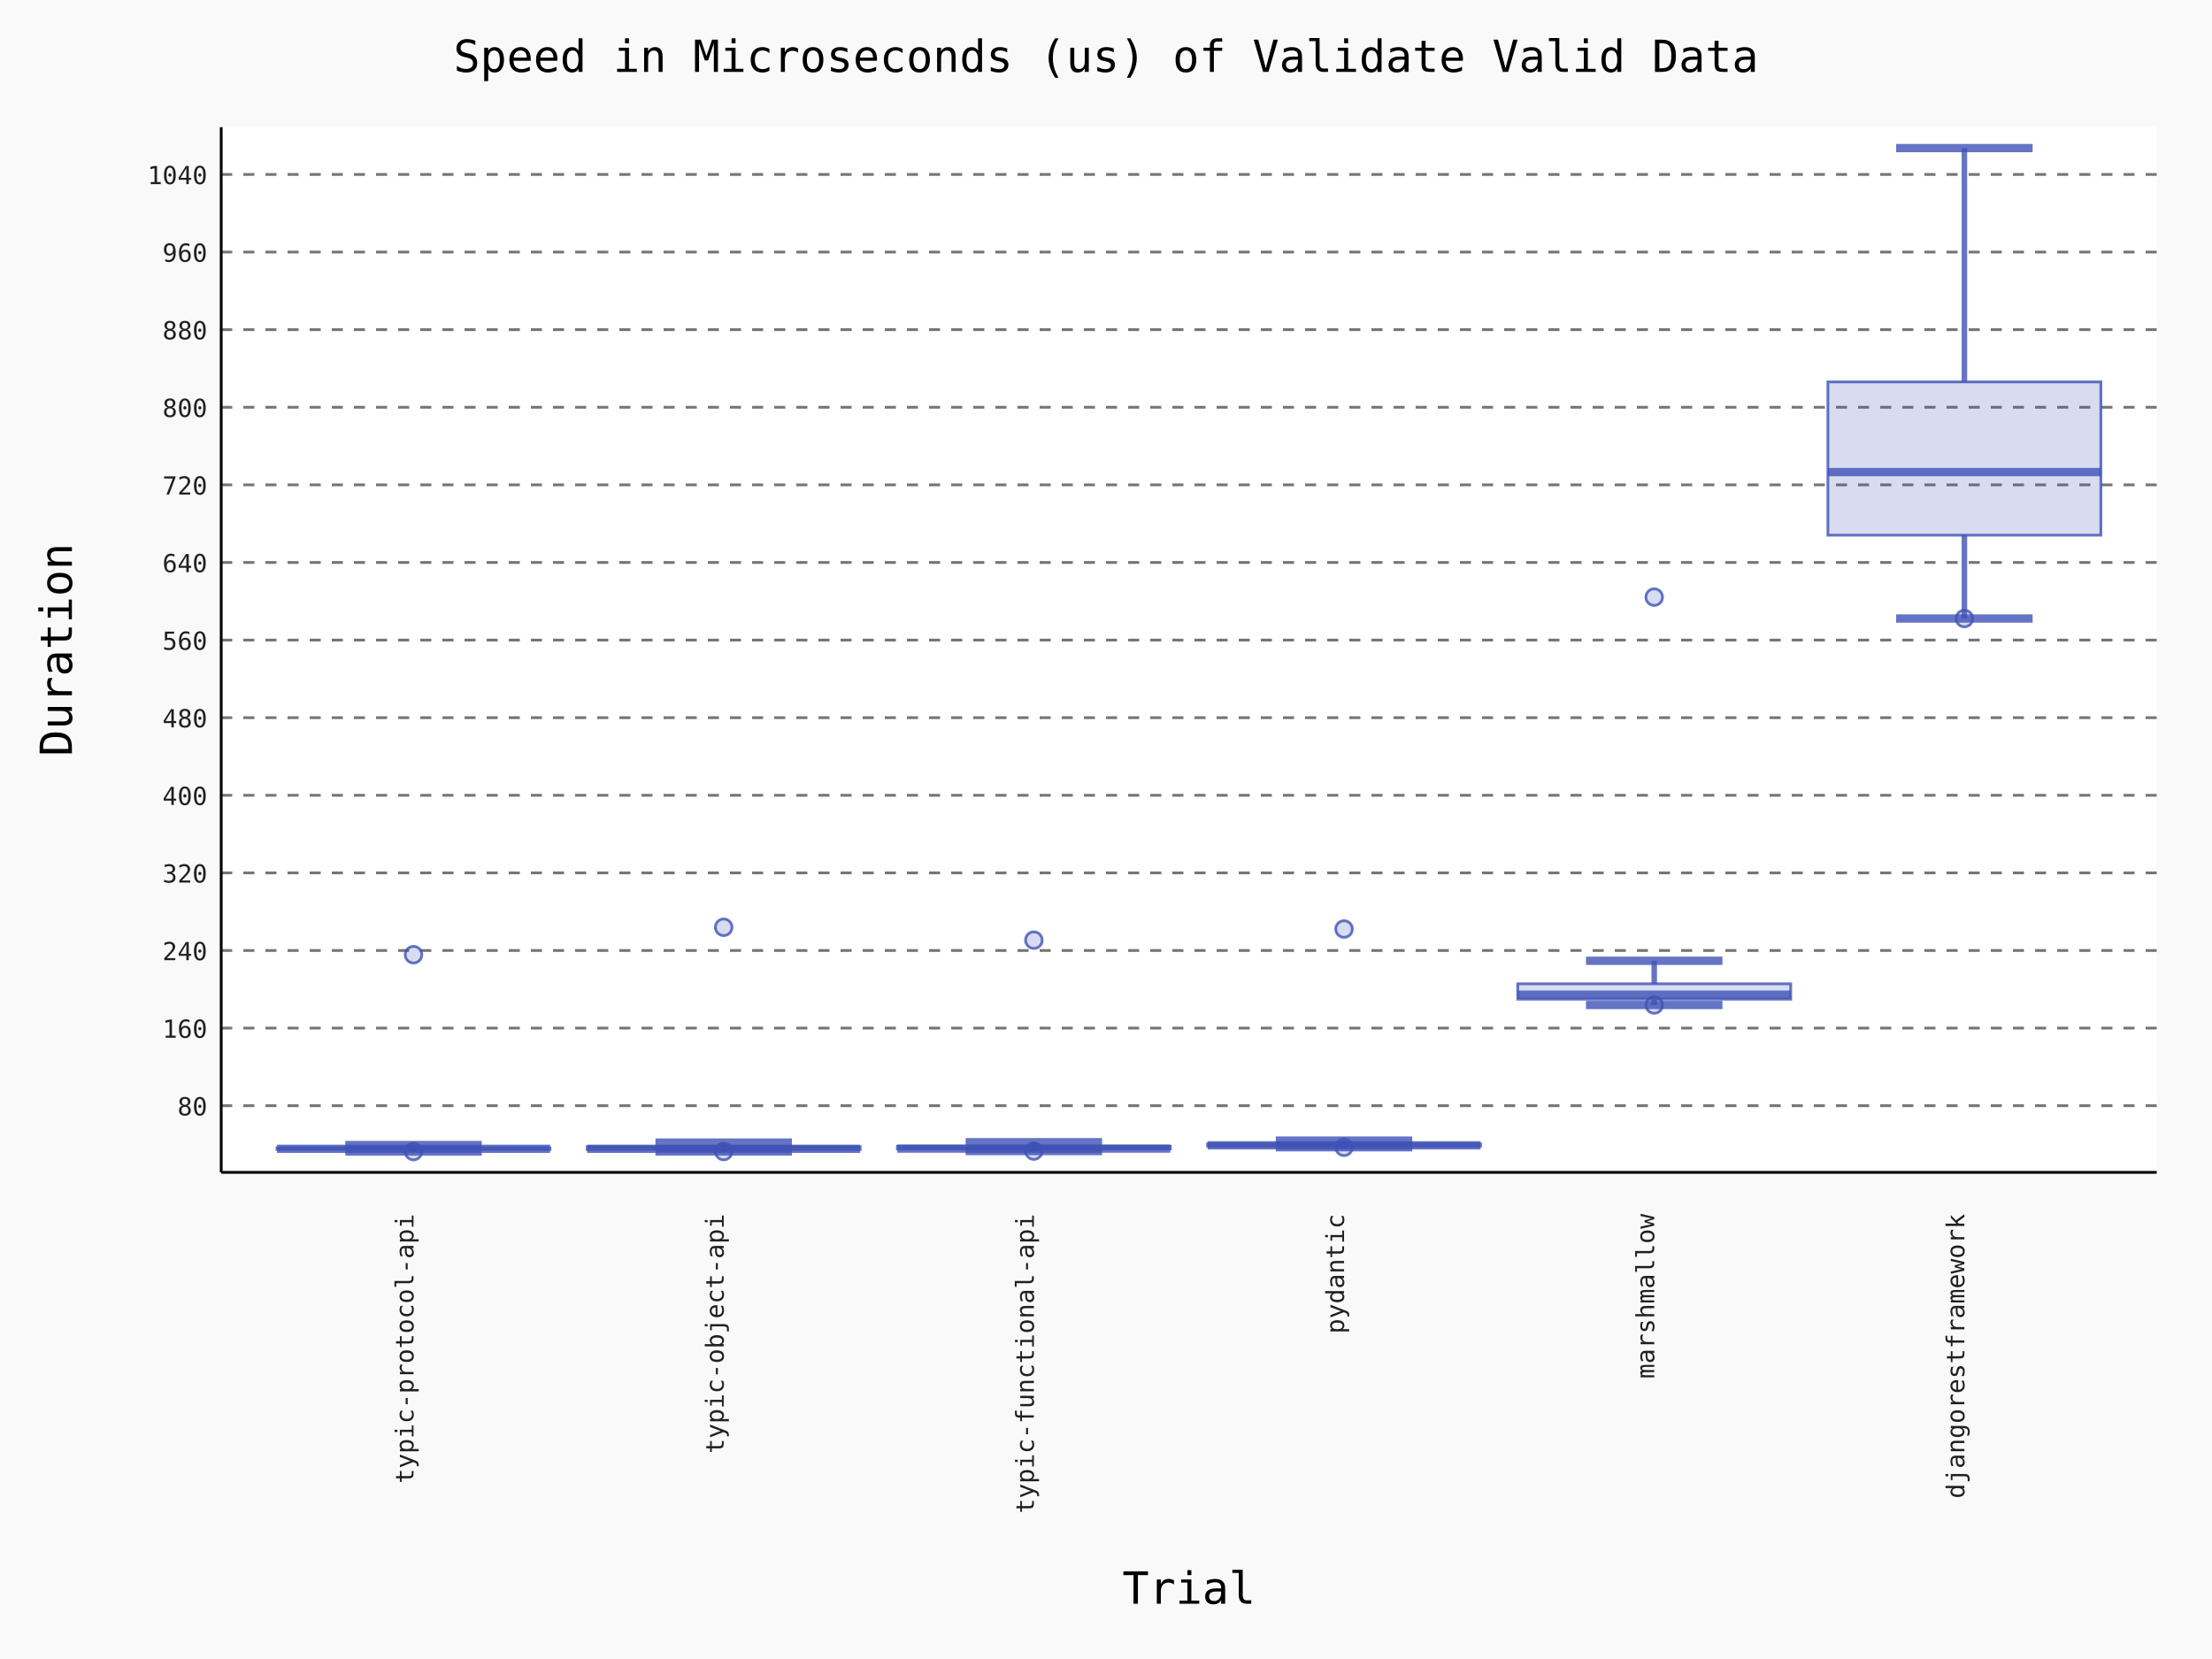
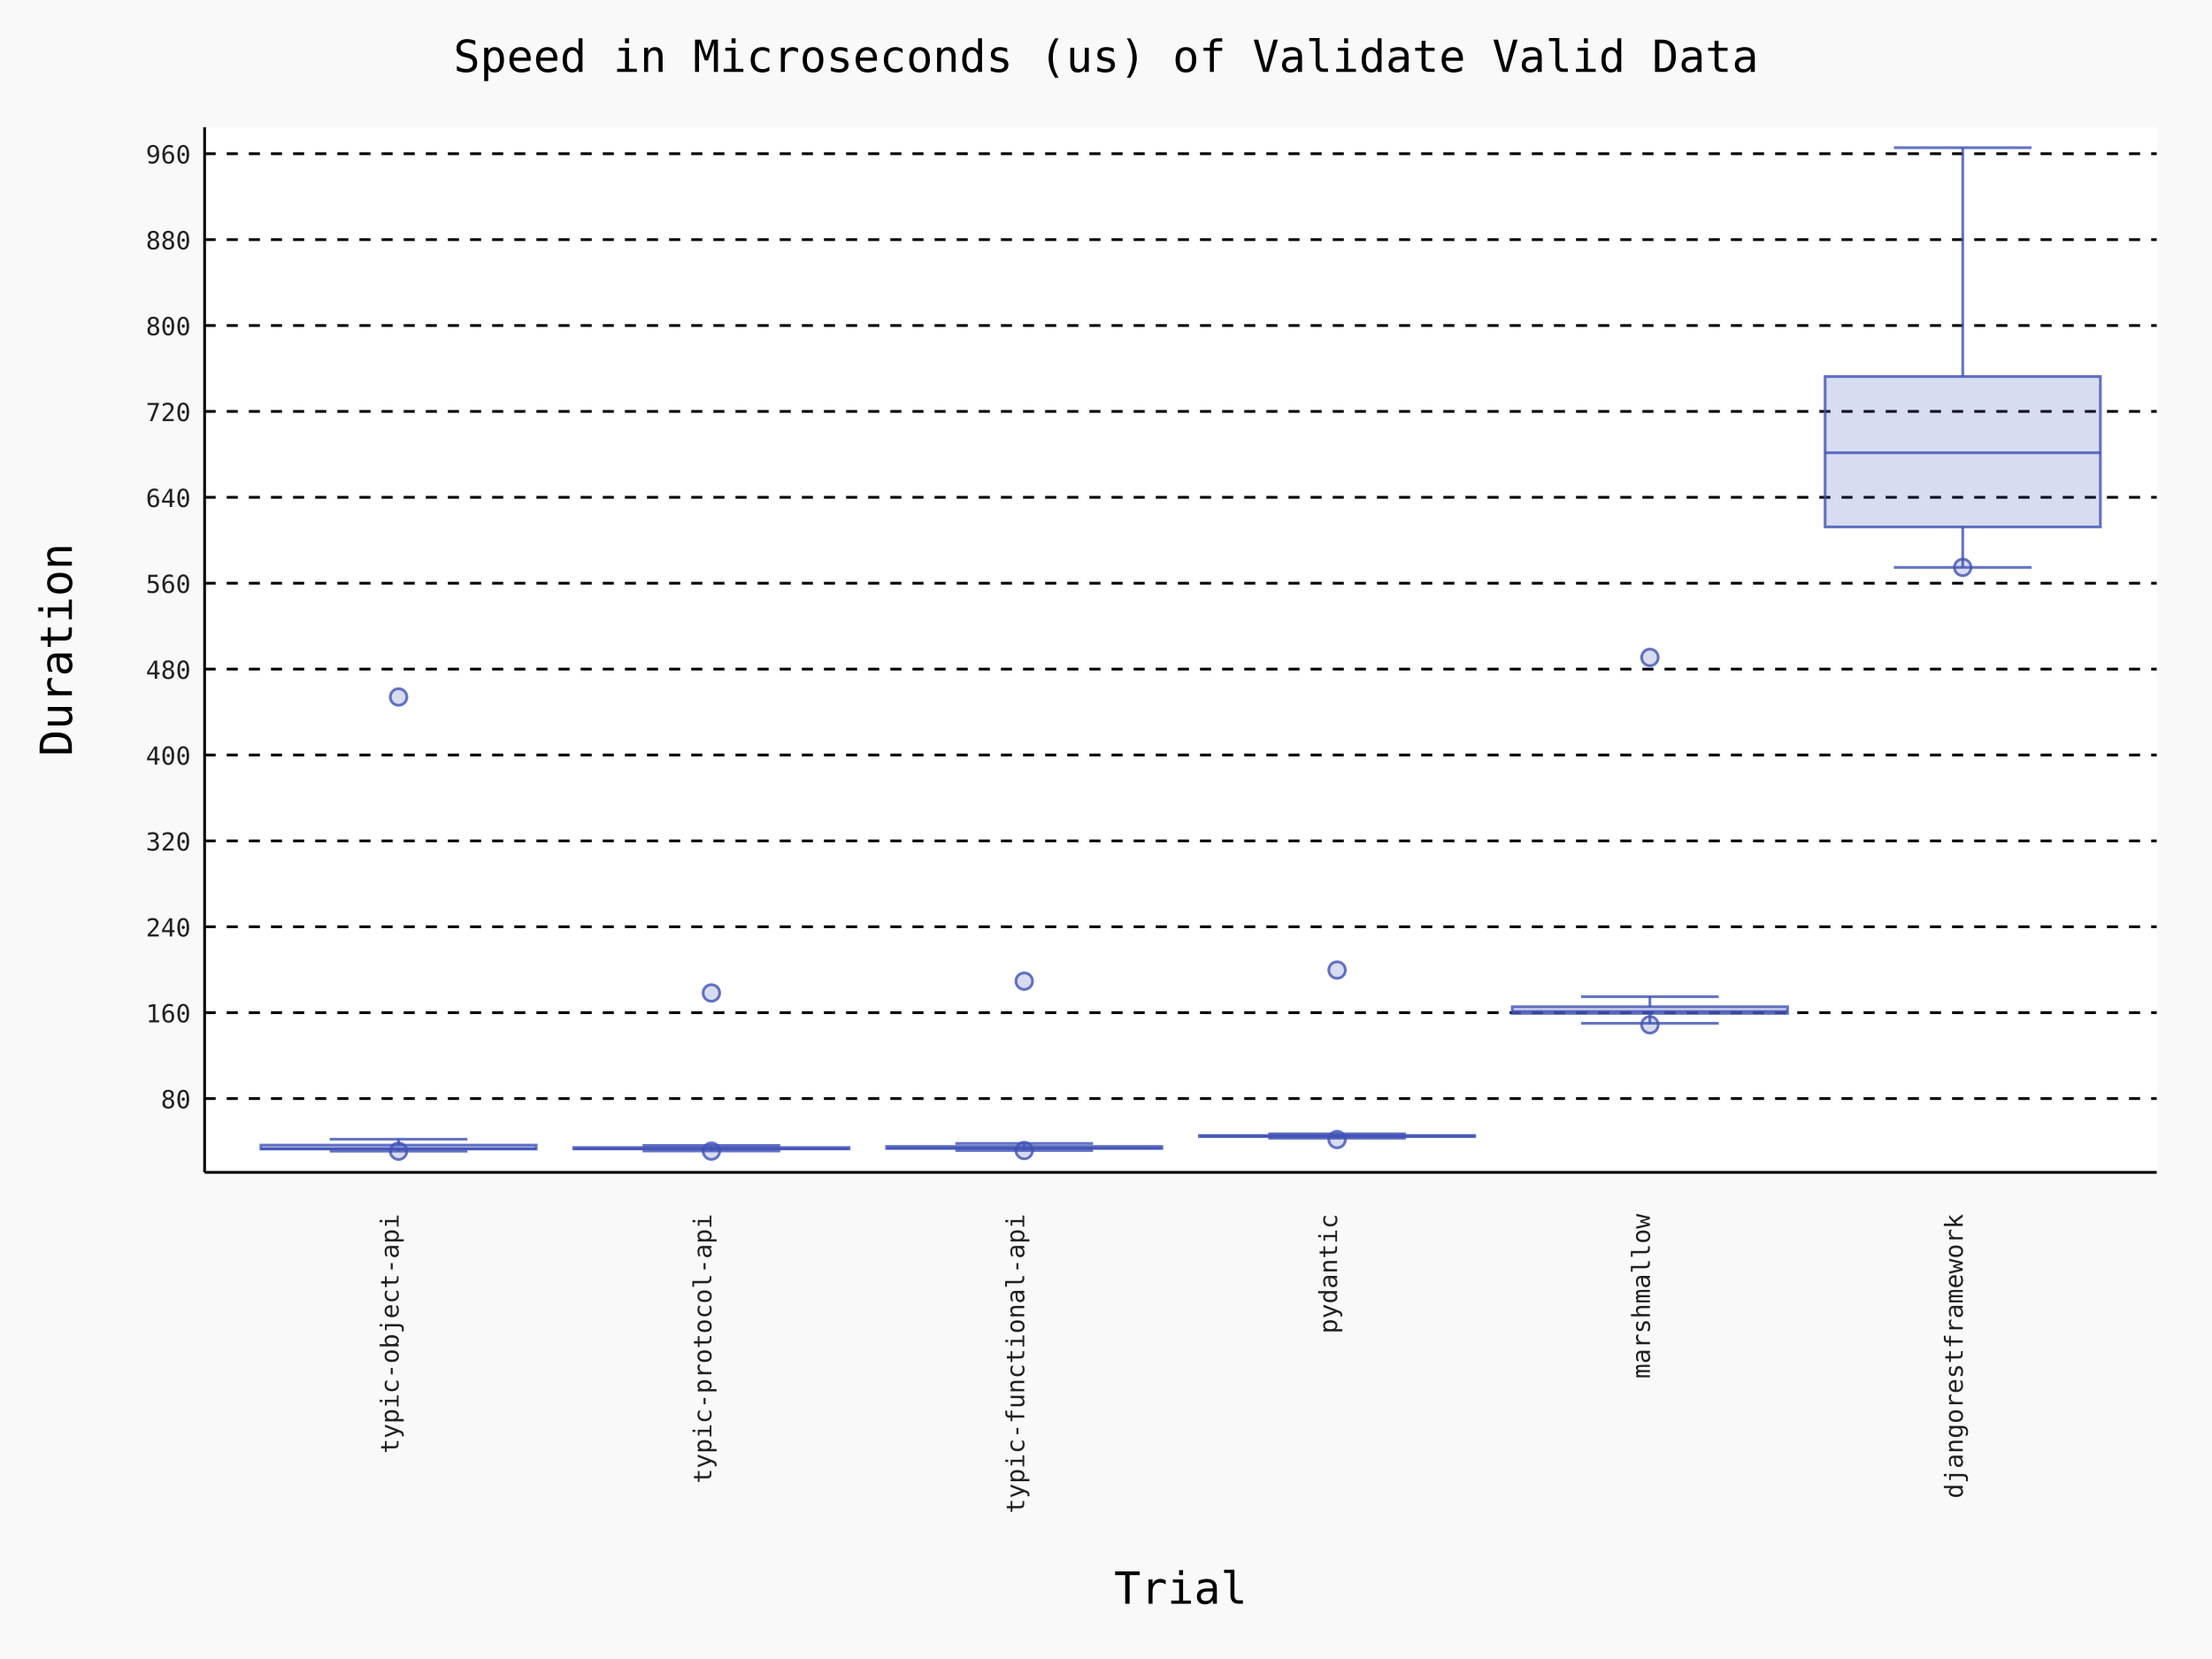
- <svg xmlns="http://www.w3.org/2000/svg" id="chart-75d82ee1-298e-461a-801c-58c17f6f53a7" class="pygal-chart" viewBox="0 0 800 600">
+ <svg xmlns="http://www.w3.org/2000/svg" id="chart-3e94a40b-6413-4fba-b21f-b6756060767a" class="pygal-chart" viewBox="0 0 800 600">
  <defs>
-     <style type="text/css">#chart-75d82ee1-298e-461a-801c-58c17f6f53a7{-webkit-user-select:none;-webkit-font-smoothing:antialiased;font-family:Consolas,"Deja Vu Sans Mono","Bitstream Vera Sans Mono","Courier New",monospace}#chart-75d82ee1-298e-461a-801c-58c17f6f53a7 .title{font-family:Consolas,"Deja Vu Sans Mono","Bitstream Vera Sans Mono","Courier New",monospace;font-size:16px}#chart-75d82ee1-298e-461a-801c-58c17f6f53a7 .legends .legend text{font-family:Consolas,"Deja Vu Sans Mono","Bitstream Vera Sans Mono","Courier New",monospace;font-size:14px}#chart-75d82ee1-298e-461a-801c-58c17f6f53a7 .axis text{font-family:Consolas,"Deja Vu Sans Mono","Bitstream Vera Sans Mono","Courier New",monospace;font-size:10px}#chart-75d82ee1-298e-461a-801c-58c17f6f53a7 .axis text.major{font-family:Consolas,"Deja Vu Sans Mono","Bitstream Vera Sans Mono","Courier New",monospace;font-size:10px}#chart-75d82ee1-298e-461a-801c-58c17f6f53a7 .text-overlay text.value{font-family:Consolas,"Deja Vu Sans Mono","Bitstream Vera Sans Mono","Courier New",monospace;font-size:16px}#chart-75d82ee1-298e-461a-801c-58c17f6f53a7 .text-overlay text.label{font-family:Consolas,"Deja Vu Sans Mono","Bitstream Vera Sans Mono","Courier New",monospace;font-size:10px}#chart-75d82ee1-298e-461a-801c-58c17f6f53a7 .tooltip{font-family:Consolas,"Deja Vu Sans Mono","Bitstream Vera Sans Mono","Courier New",monospace;font-size:14px}#chart-75d82ee1-298e-461a-801c-58c17f6f53a7 text.no_data{font-family:Consolas,"Deja Vu Sans Mono","Bitstream Vera Sans Mono","Courier New",monospace;font-size:64px}
- #chart-75d82ee1-298e-461a-801c-58c17f6f53a7{background-color:rgba(249,249,249,1)}#chart-75d82ee1-298e-461a-801c-58c17f6f53a7 path,#chart-75d82ee1-298e-461a-801c-58c17f6f53a7 line,#chart-75d82ee1-298e-461a-801c-58c17f6f53a7 rect,#chart-75d82ee1-298e-461a-801c-58c17f6f53a7 circle{-webkit-transition:150ms;-moz-transition:150ms;transition:150ms}#chart-75d82ee1-298e-461a-801c-58c17f6f53a7 .graph &gt; .background{fill:rgba(249,249,249,1)}#chart-75d82ee1-298e-461a-801c-58c17f6f53a7 .plot &gt; .background{fill:rgba(255,255,255,1)}#chart-75d82ee1-298e-461a-801c-58c17f6f53a7 .graph{fill:rgba(0,0,0,.87)}#chart-75d82ee1-298e-461a-801c-58c17f6f53a7 text.no_data{fill:rgba(0,0,0,1)}#chart-75d82ee1-298e-461a-801c-58c17f6f53a7 .title{fill:rgba(0,0,0,1)}#chart-75d82ee1-298e-461a-801c-58c17f6f53a7 .legends .legend text{fill:rgba(0,0,0,.87)}#chart-75d82ee1-298e-461a-801c-58c17f6f53a7 .legends .legend:hover text{fill:rgba(0,0,0,1)}#chart-75d82ee1-298e-461a-801c-58c17f6f53a7 .axis .line{stroke:rgba(0,0,0,1)}#chart-75d82ee1-298e-461a-801c-58c17f6f53a7 .axis .guide.line{stroke:rgba(0,0,0,.54)}#chart-75d82ee1-298e-461a-801c-58c17f6f53a7 .axis .major.line{stroke:rgba(0,0,0,.87)}#chart-75d82ee1-298e-461a-801c-58c17f6f53a7 .axis text.major{fill:rgba(0,0,0,1)}#chart-75d82ee1-298e-461a-801c-58c17f6f53a7 .axis.y .guides:hover .guide.line,#chart-75d82ee1-298e-461a-801c-58c17f6f53a7 .line-graph .axis.x .guides:hover .guide.line,#chart-75d82ee1-298e-461a-801c-58c17f6f53a7 .stackedline-graph .axis.x .guides:hover .guide.line,#chart-75d82ee1-298e-461a-801c-58c17f6f53a7 .xy-graph .axis.x .guides:hover .guide.line{stroke:rgba(0,0,0,1)}#chart-75d82ee1-298e-461a-801c-58c17f6f53a7 .axis .guides:hover text{fill:rgba(0,0,0,1)}#chart-75d82ee1-298e-461a-801c-58c17f6f53a7 .reactive{fill-opacity:.7;stroke-opacity:.8}#chart-75d82ee1-298e-461a-801c-58c17f6f53a7 .ci{stroke:rgba(0,0,0,.87)}#chart-75d82ee1-298e-461a-801c-58c17f6f53a7 .reactive.active,#chart-75d82ee1-298e-461a-801c-58c17f6f53a7 .active .reactive{fill-opacity:.8;stroke-opacity:.9;stroke-width:4}#chart-75d82ee1-298e-461a-801c-58c17f6f53a7 .ci .reactive.active{stroke-width:1.5}#chart-75d82ee1-298e-461a-801c-58c17f6f53a7 .series text{fill:rgba(0,0,0,1)}#chart-75d82ee1-298e-461a-801c-58c17f6f53a7 .tooltip rect{fill:rgba(255,255,255,1);stroke:rgba(0,0,0,1);-webkit-transition:opacity 150ms;-moz-transition:opacity 150ms;transition:opacity 150ms}#chart-75d82ee1-298e-461a-801c-58c17f6f53a7 .tooltip .label{fill:rgba(0,0,0,.87)}#chart-75d82ee1-298e-461a-801c-58c17f6f53a7 .tooltip .label{fill:rgba(0,0,0,.87)}#chart-75d82ee1-298e-461a-801c-58c17f6f53a7 .tooltip .legend{font-size:.8em;fill:rgba(0,0,0,.54)}#chart-75d82ee1-298e-461a-801c-58c17f6f53a7 .tooltip .x_label{font-size:.6em;fill:rgba(0,0,0,1)}#chart-75d82ee1-298e-461a-801c-58c17f6f53a7 .tooltip .xlink{font-size:.5em;text-decoration:underline}#chart-75d82ee1-298e-461a-801c-58c17f6f53a7 .tooltip .value{font-size:1.5em}#chart-75d82ee1-298e-461a-801c-58c17f6f53a7 .bound{font-size:.5em}#chart-75d82ee1-298e-461a-801c-58c17f6f53a7 .max-value{font-size:.75em;fill:rgba(0,0,0,.54)}#chart-75d82ee1-298e-461a-801c-58c17f6f53a7 .map-element{fill:rgba(255,255,255,1);stroke:rgba(0,0,0,.54) !important}#chart-75d82ee1-298e-461a-801c-58c17f6f53a7 .map-element .reactive{fill-opacity:inherit;stroke-opacity:inherit}#chart-75d82ee1-298e-461a-801c-58c17f6f53a7 .color-0,#chart-75d82ee1-298e-461a-801c-58c17f6f53a7 .color-0 a:visited{stroke:#3F51B5;fill:#3F51B5}#chart-75d82ee1-298e-461a-801c-58c17f6f53a7 .color-1,#chart-75d82ee1-298e-461a-801c-58c17f6f53a7 .color-1 a:visited{stroke:#3F51B5;fill:#3F51B5}#chart-75d82ee1-298e-461a-801c-58c17f6f53a7 .color-2,#chart-75d82ee1-298e-461a-801c-58c17f6f53a7 .color-2 a:visited{stroke:#3F51B5;fill:#3F51B5}#chart-75d82ee1-298e-461a-801c-58c17f6f53a7 .color-3,#chart-75d82ee1-298e-461a-801c-58c17f6f53a7 .color-3 a:visited{stroke:#3F51B5;fill:#3F51B5}#chart-75d82ee1-298e-461a-801c-58c17f6f53a7 .color-4,#chart-75d82ee1-298e-461a-801c-58c17f6f53a7 .color-4 a:visited{stroke:#3F51B5;fill:#3F51B5}#chart-75d82ee1-298e-461a-801c-58c17f6f53a7 .color-5,#chart-75d82ee1-298e-461a-801c-58c17f6f53a7 .color-5 a:visited{stroke:#3F51B5;fill:#3F51B5}#chart-75d82ee1-298e-461a-801c-58c17f6f53a7 .text-overlay .color-0 text{fill:black}#chart-75d82ee1-298e-461a-801c-58c17f6f53a7 .text-overlay .color-1 text{fill:black}#chart-75d82ee1-298e-461a-801c-58c17f6f53a7 .text-overlay .color-2 text{fill:black}#chart-75d82ee1-298e-461a-801c-58c17f6f53a7 .text-overlay .color-3 text{fill:black}#chart-75d82ee1-298e-461a-801c-58c17f6f53a7 .text-overlay .color-4 text{fill:black}#chart-75d82ee1-298e-461a-801c-58c17f6f53a7 .text-overlay .color-5 text{fill:black}
- #chart-75d82ee1-298e-461a-801c-58c17f6f53a7 text.no_data{text-anchor:middle}#chart-75d82ee1-298e-461a-801c-58c17f6f53a7 .guide.line{fill:none}#chart-75d82ee1-298e-461a-801c-58c17f6f53a7 .centered{text-anchor:middle}#chart-75d82ee1-298e-461a-801c-58c17f6f53a7 .title{text-anchor:middle}#chart-75d82ee1-298e-461a-801c-58c17f6f53a7 .legends .legend text{fill-opacity:1}#chart-75d82ee1-298e-461a-801c-58c17f6f53a7 .axis.x text{text-anchor:middle}#chart-75d82ee1-298e-461a-801c-58c17f6f53a7 .axis.x:not(.web) text[transform]{text-anchor:start}#chart-75d82ee1-298e-461a-801c-58c17f6f53a7 .axis.x:not(.web) text[transform].backwards{text-anchor:end}#chart-75d82ee1-298e-461a-801c-58c17f6f53a7 .axis.y text{text-anchor:end}#chart-75d82ee1-298e-461a-801c-58c17f6f53a7 .axis.y text[transform].backwards{text-anchor:start}#chart-75d82ee1-298e-461a-801c-58c17f6f53a7 .axis.y2 text{text-anchor:start}#chart-75d82ee1-298e-461a-801c-58c17f6f53a7 .axis.y2 text[transform].backwards{text-anchor:end}#chart-75d82ee1-298e-461a-801c-58c17f6f53a7 .axis .guide.line{stroke-dasharray:4,4}#chart-75d82ee1-298e-461a-801c-58c17f6f53a7 .axis .major.guide.line{stroke-dasharray:6,6}#chart-75d82ee1-298e-461a-801c-58c17f6f53a7 .horizontal .axis.y .guide.line,#chart-75d82ee1-298e-461a-801c-58c17f6f53a7 .horizontal .axis.y2 .guide.line,#chart-75d82ee1-298e-461a-801c-58c17f6f53a7 .vertical .axis.x .guide.line{opacity:0}#chart-75d82ee1-298e-461a-801c-58c17f6f53a7 .horizontal .axis.always_show .guide.line,#chart-75d82ee1-298e-461a-801c-58c17f6f53a7 .vertical .axis.always_show .guide.line{opacity:1 !important}#chart-75d82ee1-298e-461a-801c-58c17f6f53a7 .axis.y .guides:hover .guide.line,#chart-75d82ee1-298e-461a-801c-58c17f6f53a7 .axis.y2 .guides:hover .guide.line,#chart-75d82ee1-298e-461a-801c-58c17f6f53a7 .axis.x .guides:hover .guide.line{opacity:1}#chart-75d82ee1-298e-461a-801c-58c17f6f53a7 .axis .guides:hover text{opacity:1}#chart-75d82ee1-298e-461a-801c-58c17f6f53a7 .nofill{fill:none}#chart-75d82ee1-298e-461a-801c-58c17f6f53a7 .subtle-fill{fill-opacity:.2}#chart-75d82ee1-298e-461a-801c-58c17f6f53a7 .dot{stroke-width:1px;fill-opacity:1}#chart-75d82ee1-298e-461a-801c-58c17f6f53a7 .dot.active{stroke-width:5px}#chart-75d82ee1-298e-461a-801c-58c17f6f53a7 .dot.negative{fill:transparent}#chart-75d82ee1-298e-461a-801c-58c17f6f53a7 text,#chart-75d82ee1-298e-461a-801c-58c17f6f53a7 tspan{stroke:none !important}#chart-75d82ee1-298e-461a-801c-58c17f6f53a7 .series text.active{opacity:1}#chart-75d82ee1-298e-461a-801c-58c17f6f53a7 .tooltip rect{fill-opacity:.95;stroke-width:.5}#chart-75d82ee1-298e-461a-801c-58c17f6f53a7 .tooltip text{fill-opacity:1}#chart-75d82ee1-298e-461a-801c-58c17f6f53a7 .showable{visibility:hidden}#chart-75d82ee1-298e-461a-801c-58c17f6f53a7 .showable.shown{visibility:visible}#chart-75d82ee1-298e-461a-801c-58c17f6f53a7 .gauge-background{fill:rgba(229,229,229,1);stroke:none}#chart-75d82ee1-298e-461a-801c-58c17f6f53a7 .bg-lines{stroke:rgba(249,249,249,1);stroke-width:2px}
+     <style type="text/css">#chart-3e94a40b-6413-4fba-b21f-b6756060767a{-webkit-user-select:none;-webkit-font-smoothing:antialiased;font-family:Consolas,"Deja Vu Sans Mono","Bitstream Vera Sans Mono","Courier New",monospace}#chart-3e94a40b-6413-4fba-b21f-b6756060767a .title{font-family:Consolas,"Deja Vu Sans Mono","Bitstream Vera Sans Mono","Courier New",monospace;font-size:16px}#chart-3e94a40b-6413-4fba-b21f-b6756060767a .legends .legend text{font-family:Consolas,"Deja Vu Sans Mono","Bitstream Vera Sans Mono","Courier New",monospace;font-size:14px}#chart-3e94a40b-6413-4fba-b21f-b6756060767a .axis text{font-family:Consolas,"Deja Vu Sans Mono","Bitstream Vera Sans Mono","Courier New",monospace;font-size:10px}#chart-3e94a40b-6413-4fba-b21f-b6756060767a .axis text.major{font-family:Consolas,"Deja Vu Sans Mono","Bitstream Vera Sans Mono","Courier New",monospace;font-size:10px}#chart-3e94a40b-6413-4fba-b21f-b6756060767a .text-overlay text.value{font-family:Consolas,"Deja Vu Sans Mono","Bitstream Vera Sans Mono","Courier New",monospace;font-size:16px}#chart-3e94a40b-6413-4fba-b21f-b6756060767a .text-overlay text.label{font-family:Consolas,"Deja Vu Sans Mono","Bitstream Vera Sans Mono","Courier New",monospace;font-size:10px}#chart-3e94a40b-6413-4fba-b21f-b6756060767a .tooltip{font-family:Consolas,"Deja Vu Sans Mono","Bitstream Vera Sans Mono","Courier New",monospace;font-size:14px}#chart-3e94a40b-6413-4fba-b21f-b6756060767a text.no_data{font-family:Consolas,"Deja Vu Sans Mono","Bitstream Vera Sans Mono","Courier New",monospace;font-size:64px}
+ #chart-3e94a40b-6413-4fba-b21f-b6756060767a{background-color:rgba(249,249,249,1)}#chart-3e94a40b-6413-4fba-b21f-b6756060767a path,#chart-3e94a40b-6413-4fba-b21f-b6756060767a line,#chart-3e94a40b-6413-4fba-b21f-b6756060767a rect,#chart-3e94a40b-6413-4fba-b21f-b6756060767a circle{-webkit-transition:150ms;-moz-transition:150ms;transition:150ms}#chart-3e94a40b-6413-4fba-b21f-b6756060767a .graph &gt; .background{fill:rgba(249,249,249,1)}#chart-3e94a40b-6413-4fba-b21f-b6756060767a .plot &gt; .background{fill:rgba(255,255,255,1)}#chart-3e94a40b-6413-4fba-b21f-b6756060767a .graph{fill:rgba(0,0,0,.87)}#chart-3e94a40b-6413-4fba-b21f-b6756060767a text.no_data{fill:rgba(0,0,0,1)}#chart-3e94a40b-6413-4fba-b21f-b6756060767a .title{fill:rgba(0,0,0,1)}#chart-3e94a40b-6413-4fba-b21f-b6756060767a .legends .legend text{fill:rgba(0,0,0,.87)}#chart-3e94a40b-6413-4fba-b21f-b6756060767a .legends .legend:hover text{fill:rgba(0,0,0,1)}#chart-3e94a40b-6413-4fba-b21f-b6756060767a .axis .line{stroke:rgba(0,0,0,1)}#chart-3e94a40b-6413-4fba-b21f-b6756060767a .axis .guide.line{stroke:rgba(0,0,0,.54)}#chart-3e94a40b-6413-4fba-b21f-b6756060767a .axis .major.line{stroke:rgba(0,0,0,.87)}#chart-3e94a40b-6413-4fba-b21f-b6756060767a .axis text.major{fill:rgba(0,0,0,1)}#chart-3e94a40b-6413-4fba-b21f-b6756060767a .axis.y .guides:hover .guide.line,#chart-3e94a40b-6413-4fba-b21f-b6756060767a .line-graph .axis.x .guides:hover .guide.line,#chart-3e94a40b-6413-4fba-b21f-b6756060767a .stackedline-graph .axis.x .guides:hover .guide.line,#chart-3e94a40b-6413-4fba-b21f-b6756060767a .xy-graph .axis.x .guides:hover .guide.line{stroke:rgba(0,0,0,1)}#chart-3e94a40b-6413-4fba-b21f-b6756060767a .axis .guides:hover text{fill:rgba(0,0,0,1)}#chart-3e94a40b-6413-4fba-b21f-b6756060767a .reactive{fill-opacity:.7;stroke-opacity:.8;stroke-width:1}#chart-3e94a40b-6413-4fba-b21f-b6756060767a .ci{stroke:rgba(0,0,0,.87)}#chart-3e94a40b-6413-4fba-b21f-b6756060767a .reactive.active,#chart-3e94a40b-6413-4fba-b21f-b6756060767a .active .reactive{fill-opacity:.8;stroke-opacity:.9;stroke-width:4}#chart-3e94a40b-6413-4fba-b21f-b6756060767a .ci .reactive.active{stroke-width:1.5}#chart-3e94a40b-6413-4fba-b21f-b6756060767a .series text{fill:rgba(0,0,0,1)}#chart-3e94a40b-6413-4fba-b21f-b6756060767a .tooltip rect{fill:rgba(255,255,255,1);stroke:rgba(0,0,0,1);-webkit-transition:opacity 150ms;-moz-transition:opacity 150ms;transition:opacity 150ms}#chart-3e94a40b-6413-4fba-b21f-b6756060767a .tooltip .label{fill:rgba(0,0,0,.87)}#chart-3e94a40b-6413-4fba-b21f-b6756060767a .tooltip .label{fill:rgba(0,0,0,.87)}#chart-3e94a40b-6413-4fba-b21f-b6756060767a .tooltip .legend{font-size:.8em;fill:rgba(0,0,0,.54)}#chart-3e94a40b-6413-4fba-b21f-b6756060767a .tooltip .x_label{font-size:.6em;fill:rgba(0,0,0,1)}#chart-3e94a40b-6413-4fba-b21f-b6756060767a .tooltip .xlink{font-size:.5em;text-decoration:underline}#chart-3e94a40b-6413-4fba-b21f-b6756060767a .tooltip .value{font-size:1.5em}#chart-3e94a40b-6413-4fba-b21f-b6756060767a .bound{font-size:.5em}#chart-3e94a40b-6413-4fba-b21f-b6756060767a .max-value{font-size:.75em;fill:rgba(0,0,0,.54)}#chart-3e94a40b-6413-4fba-b21f-b6756060767a .map-element{fill:rgba(255,255,255,1);stroke:rgba(0,0,0,.54) !important}#chart-3e94a40b-6413-4fba-b21f-b6756060767a .map-element .reactive{fill-opacity:inherit;stroke-opacity:inherit}#chart-3e94a40b-6413-4fba-b21f-b6756060767a .color-0,#chart-3e94a40b-6413-4fba-b21f-b6756060767a .color-0 a:visited{stroke:#3F51B5;fill:#3F51B5}#chart-3e94a40b-6413-4fba-b21f-b6756060767a .color-1,#chart-3e94a40b-6413-4fba-b21f-b6756060767a .color-1 a:visited{stroke:#3F51B5;fill:#3F51B5}#chart-3e94a40b-6413-4fba-b21f-b6756060767a .color-2,#chart-3e94a40b-6413-4fba-b21f-b6756060767a .color-2 a:visited{stroke:#3F51B5;fill:#3F51B5}#chart-3e94a40b-6413-4fba-b21f-b6756060767a .color-3,#chart-3e94a40b-6413-4fba-b21f-b6756060767a .color-3 a:visited{stroke:#3F51B5;fill:#3F51B5}#chart-3e94a40b-6413-4fba-b21f-b6756060767a .color-4,#chart-3e94a40b-6413-4fba-b21f-b6756060767a .color-4 a:visited{stroke:#3F51B5;fill:#3F51B5}#chart-3e94a40b-6413-4fba-b21f-b6756060767a .color-5,#chart-3e94a40b-6413-4fba-b21f-b6756060767a .color-5 a:visited{stroke:#3F51B5;fill:#3F51B5}#chart-3e94a40b-6413-4fba-b21f-b6756060767a .text-overlay .color-0 text{fill:black}#chart-3e94a40b-6413-4fba-b21f-b6756060767a .text-overlay .color-1 text{fill:black}#chart-3e94a40b-6413-4fba-b21f-b6756060767a .text-overlay .color-2 text{fill:black}#chart-3e94a40b-6413-4fba-b21f-b6756060767a .text-overlay .color-3 text{fill:black}#chart-3e94a40b-6413-4fba-b21f-b6756060767a .text-overlay .color-4 text{fill:black}#chart-3e94a40b-6413-4fba-b21f-b6756060767a .text-overlay .color-5 text{fill:black}
+ #chart-3e94a40b-6413-4fba-b21f-b6756060767a text.no_data{text-anchor:middle}#chart-3e94a40b-6413-4fba-b21f-b6756060767a .guide.line{fill:none}#chart-3e94a40b-6413-4fba-b21f-b6756060767a .centered{text-anchor:middle}#chart-3e94a40b-6413-4fba-b21f-b6756060767a .title{text-anchor:middle}#chart-3e94a40b-6413-4fba-b21f-b6756060767a .legends .legend text{fill-opacity:1}#chart-3e94a40b-6413-4fba-b21f-b6756060767a .axis.x text{text-anchor:middle}#chart-3e94a40b-6413-4fba-b21f-b6756060767a .axis.x:not(.web) text[transform]{text-anchor:start}#chart-3e94a40b-6413-4fba-b21f-b6756060767a .axis.x:not(.web) text[transform].backwards{text-anchor:end}#chart-3e94a40b-6413-4fba-b21f-b6756060767a .axis.y text{text-anchor:end}#chart-3e94a40b-6413-4fba-b21f-b6756060767a .axis.y text[transform].backwards{text-anchor:start}#chart-3e94a40b-6413-4fba-b21f-b6756060767a .axis.y2 text{text-anchor:start}#chart-3e94a40b-6413-4fba-b21f-b6756060767a .axis.y2 text[transform].backwards{text-anchor:end}#chart-3e94a40b-6413-4fba-b21f-b6756060767a .axis .guide.line{stroke-dasharray:4,4;stroke:black}#chart-3e94a40b-6413-4fba-b21f-b6756060767a .axis .major.guide.line{stroke-dasharray:6,6;stroke:black}#chart-3e94a40b-6413-4fba-b21f-b6756060767a .horizontal .axis.y .guide.line,#chart-3e94a40b-6413-4fba-b21f-b6756060767a .horizontal .axis.y2 .guide.line,#chart-3e94a40b-6413-4fba-b21f-b6756060767a .vertical .axis.x .guide.line{opacity:0}#chart-3e94a40b-6413-4fba-b21f-b6756060767a .horizontal .axis.always_show .guide.line,#chart-3e94a40b-6413-4fba-b21f-b6756060767a .vertical .axis.always_show .guide.line{opacity:1 !important}#chart-3e94a40b-6413-4fba-b21f-b6756060767a .axis.y .guides:hover .guide.line,#chart-3e94a40b-6413-4fba-b21f-b6756060767a .axis.y2 .guides:hover .guide.line,#chart-3e94a40b-6413-4fba-b21f-b6756060767a .axis.x .guides:hover .guide.line{opacity:1}#chart-3e94a40b-6413-4fba-b21f-b6756060767a .axis .guides:hover text{opacity:1}#chart-3e94a40b-6413-4fba-b21f-b6756060767a .nofill{fill:none}#chart-3e94a40b-6413-4fba-b21f-b6756060767a .subtle-fill{fill-opacity:.2}#chart-3e94a40b-6413-4fba-b21f-b6756060767a .dot{stroke-width:1px;fill-opacity:1;stroke-opacity:1}#chart-3e94a40b-6413-4fba-b21f-b6756060767a .dot.active{stroke-width:5px}#chart-3e94a40b-6413-4fba-b21f-b6756060767a .dot.negative{fill:transparent}#chart-3e94a40b-6413-4fba-b21f-b6756060767a text,#chart-3e94a40b-6413-4fba-b21f-b6756060767a tspan{stroke:none !important}#chart-3e94a40b-6413-4fba-b21f-b6756060767a .series text.active{opacity:1}#chart-3e94a40b-6413-4fba-b21f-b6756060767a .tooltip rect{fill-opacity:.95;stroke-width:.5}#chart-3e94a40b-6413-4fba-b21f-b6756060767a .tooltip text{fill-opacity:1}#chart-3e94a40b-6413-4fba-b21f-b6756060767a .showable{visibility:hidden}#chart-3e94a40b-6413-4fba-b21f-b6756060767a .showable.shown{visibility:visible}#chart-3e94a40b-6413-4fba-b21f-b6756060767a .gauge-background{fill:rgba(229,229,229,1);stroke:none}#chart-3e94a40b-6413-4fba-b21f-b6756060767a .bg-lines{stroke:rgba(249,249,249,1);stroke-width:2px}
.tooltip .value{font-size:1em !important}.axis text{font-size:9px !important}</style>
  </defs>
  <g class="graph custombox-graph vertical">
    <rect x="0" y="0" width="800" height="600" class="background" />
-     <g transform="translate(80, 46)" class="plot">
-       <rect x="0" y="0" width="700.0" height="378.0" class="background" />
+     <g transform="translate(74, 46)" class="plot">
+       <rect x="0" y="0" width="706.0" height="378.0" class="background" />
      <g class="axis y always_show">
-         <path d="M0 378 h700" class="line" />
-         <g class="guides">
-           <path d="M0 353.891 h700" class="guide line" />
-           <text x="-5" y="357.391" class="">80</text>
-         </g>
-         <g class="guides">
-           <path d="M0 325.824 h700" class="guide line" />
-           <text x="-5" y="329.324" class="">160</text>
-         </g>
-         <g class="guides">
-           <path d="M0 297.758 h700" class="guide line" />
-           <text x="-5" y="301.258" class="">240</text>
-         </g>
-         <g class="guides">
-           <path d="M0 269.691 h700" class="guide line" />
-           <text x="-5" y="273.191" class="">320</text>
-         </g>
-         <g class="guides">
-           <path d="M0 241.625 h700" class="guide line" />
-           <text x="-5" y="245.125" class="">400</text>
-         </g>
-         <g class="guides">
-           <path d="M0 213.558 h700" class="guide line" />
-           <text x="-5" y="217.058" class="">480</text>
-         </g>
-         <g class="guides">
-           <path d="M0 185.492 h700" class="guide line" />
-           <text x="-5" y="188.992" class="">560</text>
-         </g>
-         <g class="guides">
-           <path d="M0 157.425 h700" class="guide line" />
-           <text x="-5" y="160.925" class="">640</text>
-         </g>
-         <g class="guides">
-           <path d="M0 129.359 h700" class="guide line" />
-           <text x="-5" y="132.859" class="">720</text>
-         </g>
-         <g class="guides">
-           <path d="M0 101.292 h700" class="guide line" />
-           <text x="-5" y="104.792" class="">800</text>
-         </g>
-         <g class="guides">
-           <path d="M0 73.226 h700" class="guide line" />
-           <text x="-5" y="76.726" class="">880</text>
-         </g>
-         <g class="guides">
-           <path d="M0 45.159 h700" class="guide line" />
-           <text x="-5" y="48.659" class="">960</text>
-         </g>
-         <g class="guides">
-           <path d="M0 17.093 h700" class="guide line" />
-           <text x="-5" y="20.593" class="">1040</text>
+         <path d="M0 378 h706" class="line" />
+         <g class="guides">
+           <path d="M0 351.315 h706" class="guide line" />
+           <text x="-5" y="354.815" class="">80</text>
+         </g>
+         <g class="guides">
+           <path d="M0 320.25 h706" class="guide line" />
+           <text x="-5" y="323.75" class="">160</text>
+         </g>
+         <g class="guides">
+           <path d="M0 289.185 h706" class="guide line" />
+           <text x="-5" y="292.685" class="">240</text>
+         </g>
+         <g class="guides">
+           <path d="M0 258.12 h706" class="guide line" />
+           <text x="-5" y="261.62" class="">320</text>
+         </g>
+         <g class="guides">
+           <path d="M0 227.055 h706" class="guide line" />
+           <text x="-5" y="230.555" class="">400</text>
+         </g>
+         <g class="guides">
+           <path d="M0 195.99 h706" class="guide line" />
+           <text x="-5" y="199.49" class="">480</text>
+         </g>
+         <g class="guides">
+           <path d="M0 164.925 h706" class="guide line" />
+           <text x="-5" y="168.425" class="">560</text>
+         </g>
+         <g class="guides">
+           <path d="M0 133.859 h706" class="guide line" />
+           <text x="-5" y="137.359" class="">640</text>
+         </g>
+         <g class="guides">
+           <path d="M0 102.794 h706" class="guide line" />
+           <text x="-5" y="106.294" class="">720</text>
+         </g>
+         <g class="guides">
+           <path d="M0 71.729 h706" class="guide line" />
+           <text x="-5" y="75.229" class="">800</text>
+         </g>
+         <g class="guides">
+           <path d="M0 40.664 h706" class="guide line" />
+           <text x="-5" y="44.164" class="">880</text>
+         </g>
+         <g class="guides">
+           <path d="M0 9.599 h706" class="guide line" />
+           <text x="-5" y="13.099" class="">960</text>
        </g>
      </g>
      <g class="axis x">
        <path d="M0 0 v378" class="line" />
        <g class="guides">
-           <path d="M69.551 0 v378" class="guide line" />
-           <text x="69.551" y="393.0" class="backwards" transform="rotate(270 69.55128 393)">typic-protocol-api</text>
-         </g>
-         <g class="guides">
-           <path d="M181.731 0 v378" class="guide line" />
-           <text x="181.731" y="393.0" class="backwards" transform="rotate(270 181.7308 393)">typic-object-api</text>
-         </g>
-         <g class="guides">
-           <path d="M293.91 0 v378" class="guide line" />
-           <text x="293.91" y="393.0" class="backwards" transform="rotate(270 293.9103 393)">typic-functional-api</text>
-         </g>
-         <g class="guides">
-           <path d="M406.09 0 v378" class="guide line" />
-           <text x="406.09" y="393.0" class="backwards" transform="rotate(270 406.0897 393)">pydantic</text>
-         </g>
-         <g class="guides">
-           <path d="M518.269 0 v378" class="guide line" />
-           <text x="518.269" y="393.0" class="backwards" transform="rotate(270 518.2692 393)">marshmallow</text>
-         </g>
-         <g class="guides">
-           <path d="M630.449 0 v378" class="guide line" />
-           <text x="630.449" y="393.0" class="backwards" transform="rotate(270 630.4487 393)">djangorestframework</text>
+           <path d="M70.147 0 v378" class="guide line" />
+           <text x="70.147" y="393.0" class="backwards" transform="rotate(270 70.14744 393)">typic-object-api</text>
+         </g>
+         <g class="guides">
+           <path d="M183.288 0 v378" class="guide line" />
+           <text x="183.288" y="393.0" class="backwards" transform="rotate(270 183.2885 393)">typic-protocol-api</text>
+         </g>
+         <g class="guides">
+           <path d="M296.429 0 v378" class="guide line" />
+           <text x="296.429" y="393.0" class="backwards" transform="rotate(270 296.4295 393)">typic-functional-api</text>
+         </g>
+         <g class="guides">
+           <path d="M409.571 0 v378" class="guide line" />
+           <text x="409.571" y="393.0" class="backwards" transform="rotate(270 409.5705 393)">pydantic</text>
+         </g>
+         <g class="guides">
+           <path d="M522.712 0 v378" class="guide line" />
+           <text x="522.712" y="393.0" class="backwards" transform="rotate(270 522.7115 393)">marshmallow</text>
+         </g>
+         <g class="guides">
+           <path d="M635.853 0 v378" class="guide line" />
+           <text x="635.853" y="393.0" class="backwards" transform="rotate(270 635.8526 393)">djangorestframework</text>
        </g>
      </g>
      <g class="series serie-0 color-0">
        <g class="boxes">
          <g class="box">
-             <path stroke-width="3" d="M44.872 370.47 L94.231 370.47" class="reactive tooltip-trigger" />
-             <path stroke-width="3" d="M20.192 369.477 L118.91 369.477" class="reactive tooltip-trigger" />
-             <path stroke-width="3" d="M44.872 368.114 L94.231 368.114" class="reactive tooltip-trigger" />
-             <path stroke-width="2" d="M69.551 370.47 L69.551 369.734" class="reactive tooltip-trigger" />
-             <path stroke-width="2" d="M69.551 368.114 L69.551 369.086" class="reactive tooltip-trigger" />
-             <rect x="20.192" y="369.086" height="0.648" width="98.718" class="subtle-fill reactive tooltip-trigger" />
-             <circle cx="69.551" cy="370.47" r="3" class="subtle-fill reactive tooltip-trigger" />
-             <circle cx="69.551" cy="299.278" r="3" class="subtle-fill reactive tooltip-trigger" />
+             <path stroke-width="3" d="M45.256 370.344 L95.038 370.344" class="reactive tooltip-trigger" />
+             <path stroke-width="3" d="M20.365 369.418 L119.929 369.418" class="reactive tooltip-trigger" />
+             <path stroke-width="3" d="M45.256 366.017 L95.038 366.017" class="reactive tooltip-trigger" />
+             <path stroke-width="2" d="M70.147 370.344 L70.147 369.561" class="reactive tooltip-trigger" />
+             <path stroke-width="2" d="M70.147 366.017 L70.147 368.145" class="reactive tooltip-trigger" />
+             <rect x="20.365" y="368.145" height="1.416" width="99.564" class="subtle-fill reactive tooltip-trigger" />
+             <circle cx="70.147" cy="370.344" r="3" class="subtle-fill reactive tooltip-trigger" />
+             <circle cx="70.147" cy="206.08" r="3" class="subtle-fill reactive tooltip-trigger" />
          </g>
        </g>
      </g>
      <g class="series serie-1 color-1">
        <g class="boxes">
          <g class="box">
-             <path stroke-width="3" d="M157.051 370.462 L206.41 370.462" class="reactive tooltip-trigger" />
-             <path stroke-width="3" d="M132.372 369.475 L231.09 369.475" class="reactive tooltip-trigger" />
-             <path stroke-width="3" d="M157.051 367.229 L206.41 367.229" class="reactive tooltip-trigger" />
-             <path stroke-width="2" d="M181.731 370.462 L181.731 369.74" class="reactive tooltip-trigger" />
-             <path stroke-width="2" d="M181.731 367.229 L181.731 368.736" class="reactive tooltip-trigger" />
-             <rect x="132.372" y="368.736" height="1.004" width="98.718" class="subtle-fill reactive tooltip-trigger" />
-             <circle cx="181.731" cy="370.462" r="3" class="subtle-fill reactive tooltip-trigger" />
-             <circle cx="181.731" cy="289.357" r="3" class="subtle-fill reactive tooltip-trigger" />
+             <path stroke-width="3" d="M158.397 370.273 L208.179 370.273" class="reactive tooltip-trigger" />
+             <path stroke-width="3" d="M133.506 369.403 L233.071 369.403" class="reactive tooltip-trigger" />
+             <path stroke-width="3" d="M158.397 368.262 L208.179 368.262" class="reactive tooltip-trigger" />
+             <path stroke-width="2" d="M183.288 370.273 L183.288 369.52" class="reactive tooltip-trigger" />
+             <path stroke-width="2" d="M183.288 368.262 L183.288 369.018" class="reactive tooltip-trigger" />
+             <rect x="133.506" y="369.018" height="0.502" width="99.564" class="subtle-fill reactive tooltip-trigger" />
+             <circle cx="183.288" cy="370.321" r="3" class="subtle-fill reactive tooltip-trigger" />
+             <circle cx="183.288" cy="313.121" r="3" class="subtle-fill reactive tooltip-trigger" />
          </g>
        </g>
      </g>
      <g class="series serie-2 color-2">
        <g class="boxes">
          <g class="box">
-             <path stroke-width="3" d="M269.231 370.296 L318.59 370.296" class="reactive tooltip-trigger" />
-             <path stroke-width="3" d="M244.551 369.399 L343.269 369.399" class="reactive tooltip-trigger" />
-             <path stroke-width="3" d="M269.231 367.094 L318.59 367.094" class="reactive tooltip-trigger" />
-             <path stroke-width="2" d="M293.91 370.296 L293.91 369.544" class="reactive tooltip-trigger" />
-             <path stroke-width="2" d="M293.91 367.094 L293.91 368.565" class="reactive tooltip-trigger" />
-             <rect x="244.551" y="368.565" height="0.98" width="98.718" class="subtle-fill reactive tooltip-trigger" />
-             <circle cx="293.91" cy="370.296" r="3" class="subtle-fill reactive tooltip-trigger" />
-             <circle cx="293.91" cy="294.018" r="3" class="subtle-fill reactive tooltip-trigger" />
+             <path stroke-width="3" d="M271.538 370.109 L321.321 370.109" class="reactive tooltip-trigger" />
+             <path stroke-width="3" d="M246.647 369.237 L346.212 369.237" class="reactive tooltip-trigger" />
+             <path stroke-width="3" d="M271.538 367.537 L321.321 367.537" class="reactive tooltip-trigger" />
+             <path stroke-width="2" d="M296.429 370.109 L296.429 369.334" class="reactive tooltip-trigger" />
+             <path stroke-width="2" d="M296.429 367.537 L296.429 368.622" class="reactive tooltip-trigger" />
+             <rect x="246.647" y="368.622" height="0.712" width="99.564" class="subtle-fill reactive tooltip-trigger" />
+             <circle cx="296.429" cy="370.109" r="3" class="subtle-fill reactive tooltip-trigger" />
+             <circle cx="296.429" cy="308.863" r="3" class="subtle-fill reactive tooltip-trigger" />
          </g>
        </g>
      </g>
      <g class="series serie-3 color-3">
        <g class="boxes">
          <g class="box">
-             <path stroke-width="3" d="M381.41 368.924 L430.769 368.924" class="reactive tooltip-trigger" />
-             <path stroke-width="3" d="M356.731 368.221 L455.449 368.221" class="reactive tooltip-trigger" />
-             <path stroke-width="3" d="M381.41 366.511 L430.769 366.511" class="reactive tooltip-trigger" />
-             <path stroke-width="2" d="M406.09 368.924 L406.09 368.512" class="reactive tooltip-trigger" />
-             <path stroke-width="2" d="M406.09 366.511 L406.09 367.714" class="reactive tooltip-trigger" />
-             <rect x="356.731" y="367.714" height="0.798" width="98.718" class="subtle-fill reactive tooltip-trigger" />
-             <circle cx="406.09" cy="368.924" r="3" class="subtle-fill reactive tooltip-trigger" />
-             <circle cx="406.09" cy="289.996" r="3" class="subtle-fill reactive tooltip-trigger" />
+             <path stroke-width="3" d="M384.679 365.65 L434.462 365.65" class="reactive tooltip-trigger" />
+             <path stroke-width="3" d="M359.788 364.927 L459.353 364.927" class="reactive tooltip-trigger" />
+             <path stroke-width="3" d="M384.679 364.061 L434.462 364.061" class="reactive tooltip-trigger" />
+             <path stroke-width="2" d="M409.571 365.65 L409.571 365.055" class="reactive tooltip-trigger" />
+             <path stroke-width="2" d="M409.571 364.061 L409.571 364.658" class="reactive tooltip-trigger" />
+             <rect x="359.788" y="364.658" height="0.397" width="99.564" class="subtle-fill reactive tooltip-trigger" />
+             <circle cx="409.571" cy="366.131" r="3" class="subtle-fill reactive tooltip-trigger" />
+             <circle cx="409.571" cy="304.834" r="3" class="subtle-fill reactive tooltip-trigger" />
          </g>
        </g>
      </g>
      <g class="series serie-4 color-4">
        <g class="boxes">
          <g class="box">
-             <path stroke-width="3" d="M493.59 317.468 L542.949 317.468" class="reactive tooltip-trigger" />
-             <path stroke-width="3" d="M468.91 313.747 L567.628 313.747" class="reactive tooltip-trigger" />
-             <path stroke-width="3" d="M493.59 301.478 L542.949 301.478" class="reactive tooltip-trigger" />
-             <path stroke-width="2" d="M518.269 317.468 L518.269 315.352" class="reactive tooltip-trigger" />
-             <path stroke-width="2" d="M518.269 301.478 L518.269 309.807" class="reactive tooltip-trigger" />
-             <rect x="468.91" y="309.807" height="5.545" width="98.718" class="subtle-fill reactive tooltip-trigger" />
-             <circle cx="518.269" cy="317.468" r="3" class="subtle-fill reactive tooltip-trigger" />
-             <circle cx="518.269" cy="169.953" r="3" class="subtle-fill reactive tooltip-trigger" />
+             <path stroke-width="3" d="M497.821 324.093 L547.603 324.093" class="reactive tooltip-trigger" />
+             <path stroke-width="3" d="M472.929 319.781 L572.494 319.781" class="reactive tooltip-trigger" />
+             <path stroke-width="3" d="M497.821 314.459 L547.603 314.459" class="reactive tooltip-trigger" />
+             <path stroke-width="2" d="M522.712 324.093 L522.712 320.51" class="reactive tooltip-trigger" />
+             <path stroke-width="2" d="M522.712 314.459 L522.712 318.113" class="reactive tooltip-trigger" />
+             <rect x="472.929" y="318.113" height="2.397" width="99.564" class="subtle-fill reactive tooltip-trigger" />
+             <circle cx="522.712" cy="324.627" r="3" class="subtle-fill reactive tooltip-trigger" />
+             <circle cx="522.712" cy="191.764" r="3" class="subtle-fill reactive tooltip-trigger" />
          </g>
        </g>
      </g>
      <g class="series serie-5 color-5">
        <g class="boxes">
          <g class="box">
-             <path stroke-width="3" d="M605.769 177.697 L655.128 177.697" class="reactive tooltip-trigger" />
-             <path stroke-width="3" d="M581.09 124.738 L679.808 124.738" class="reactive tooltip-trigger" />
-             <path stroke-width="3" d="M605.769 7.556 L655.128 7.556" class="reactive tooltip-trigger" />
-             <path stroke-width="2" d="M630.449 177.697 L630.449 147.557" class="reactive tooltip-trigger" />
-             <path stroke-width="2" d="M630.449 7.556 L630.449 92.122" class="reactive tooltip-trigger" />
-             <rect x="581.09" y="92.122" height="55.435" width="98.718" class="subtle-fill reactive tooltip-trigger" />
-             <circle cx="630.449" cy="177.697" r="3" class="subtle-fill reactive tooltip-trigger" />
-             <circle cx="630.449" cy="-13178.916" r="3" class="subtle-fill reactive tooltip-trigger" />
+             <path stroke-width="3" d="M610.962 159.212 L660.744 159.212" class="reactive tooltip-trigger" />
+             <path stroke-width="3" d="M586.071 117.748 L685.635 117.748" class="reactive tooltip-trigger" />
+             <path stroke-width="3" d="M610.962 7.418 L660.744 7.418" class="reactive tooltip-trigger" />
+             <path stroke-width="2" d="M635.853 159.212 L635.853 144.576" class="reactive tooltip-trigger" />
+             <path stroke-width="2" d="M635.853 7.418 L635.853 90.182" class="reactive tooltip-trigger" />
+             <rect x="586.071" y="90.182" height="54.394" width="99.564" class="subtle-fill reactive tooltip-trigger" />
+             <circle cx="635.853" cy="159.212" r="3" class="subtle-fill reactive tooltip-trigger" />
+             <circle cx="635.853" cy="-13824.727" r="3" class="subtle-fill reactive tooltip-trigger" />
          </g>
        </g>
      </g>
    </g>
    <g class="titles">
      <text x="400.0" y="26" class="title plot_title">Speed in Microseconds (us) of Validate Valid Data</text>
-       <text x="430.0" y="580.0" class="title">Trial</text>
+       <text x="427.0" y="580.0" class="title">Trial</text>
      <text x="0" y="261.0" class="title" transform="rotate(-90 0 235)">Duration</text>
    </g>
-     <g transform="translate(80, 46)" class="plot overlay">
+     <g transform="translate(74, 46)" class="plot overlay">
      <g class="series serie-0 color-0" />
      <g class="series serie-1 color-1" />
      <g class="series serie-2 color-2" />
      <g class="series serie-3 color-3" />
      <g class="series serie-4 color-4" />
      <g class="series serie-5 color-5" />
    </g>
-     <g transform="translate(80, 46)" class="plot text-overlay">
+     <g transform="translate(74, 46)" class="plot text-overlay">
      <g class="series serie-0 color-0" />
      <g class="series serie-1 color-1" />
      <g class="series serie-2 color-2" />
      <g class="series serie-3 color-3" />
      <g class="series serie-4 color-4" />
      <g class="series serie-5 color-5" />
    </g>
-     <g transform="translate(80, 46)" class="plot tooltip-overlay">
+     <g transform="translate(74, 46)" class="plot tooltip-overlay">
      <g transform="translate(0 0)" style="opacity: 0" class="tooltip">
        <rect rx="0" ry="0" width="0" height="0" class="tooltip-box" />
        <g class="text" />
      </g>
    </g>
  </g>
</svg>
